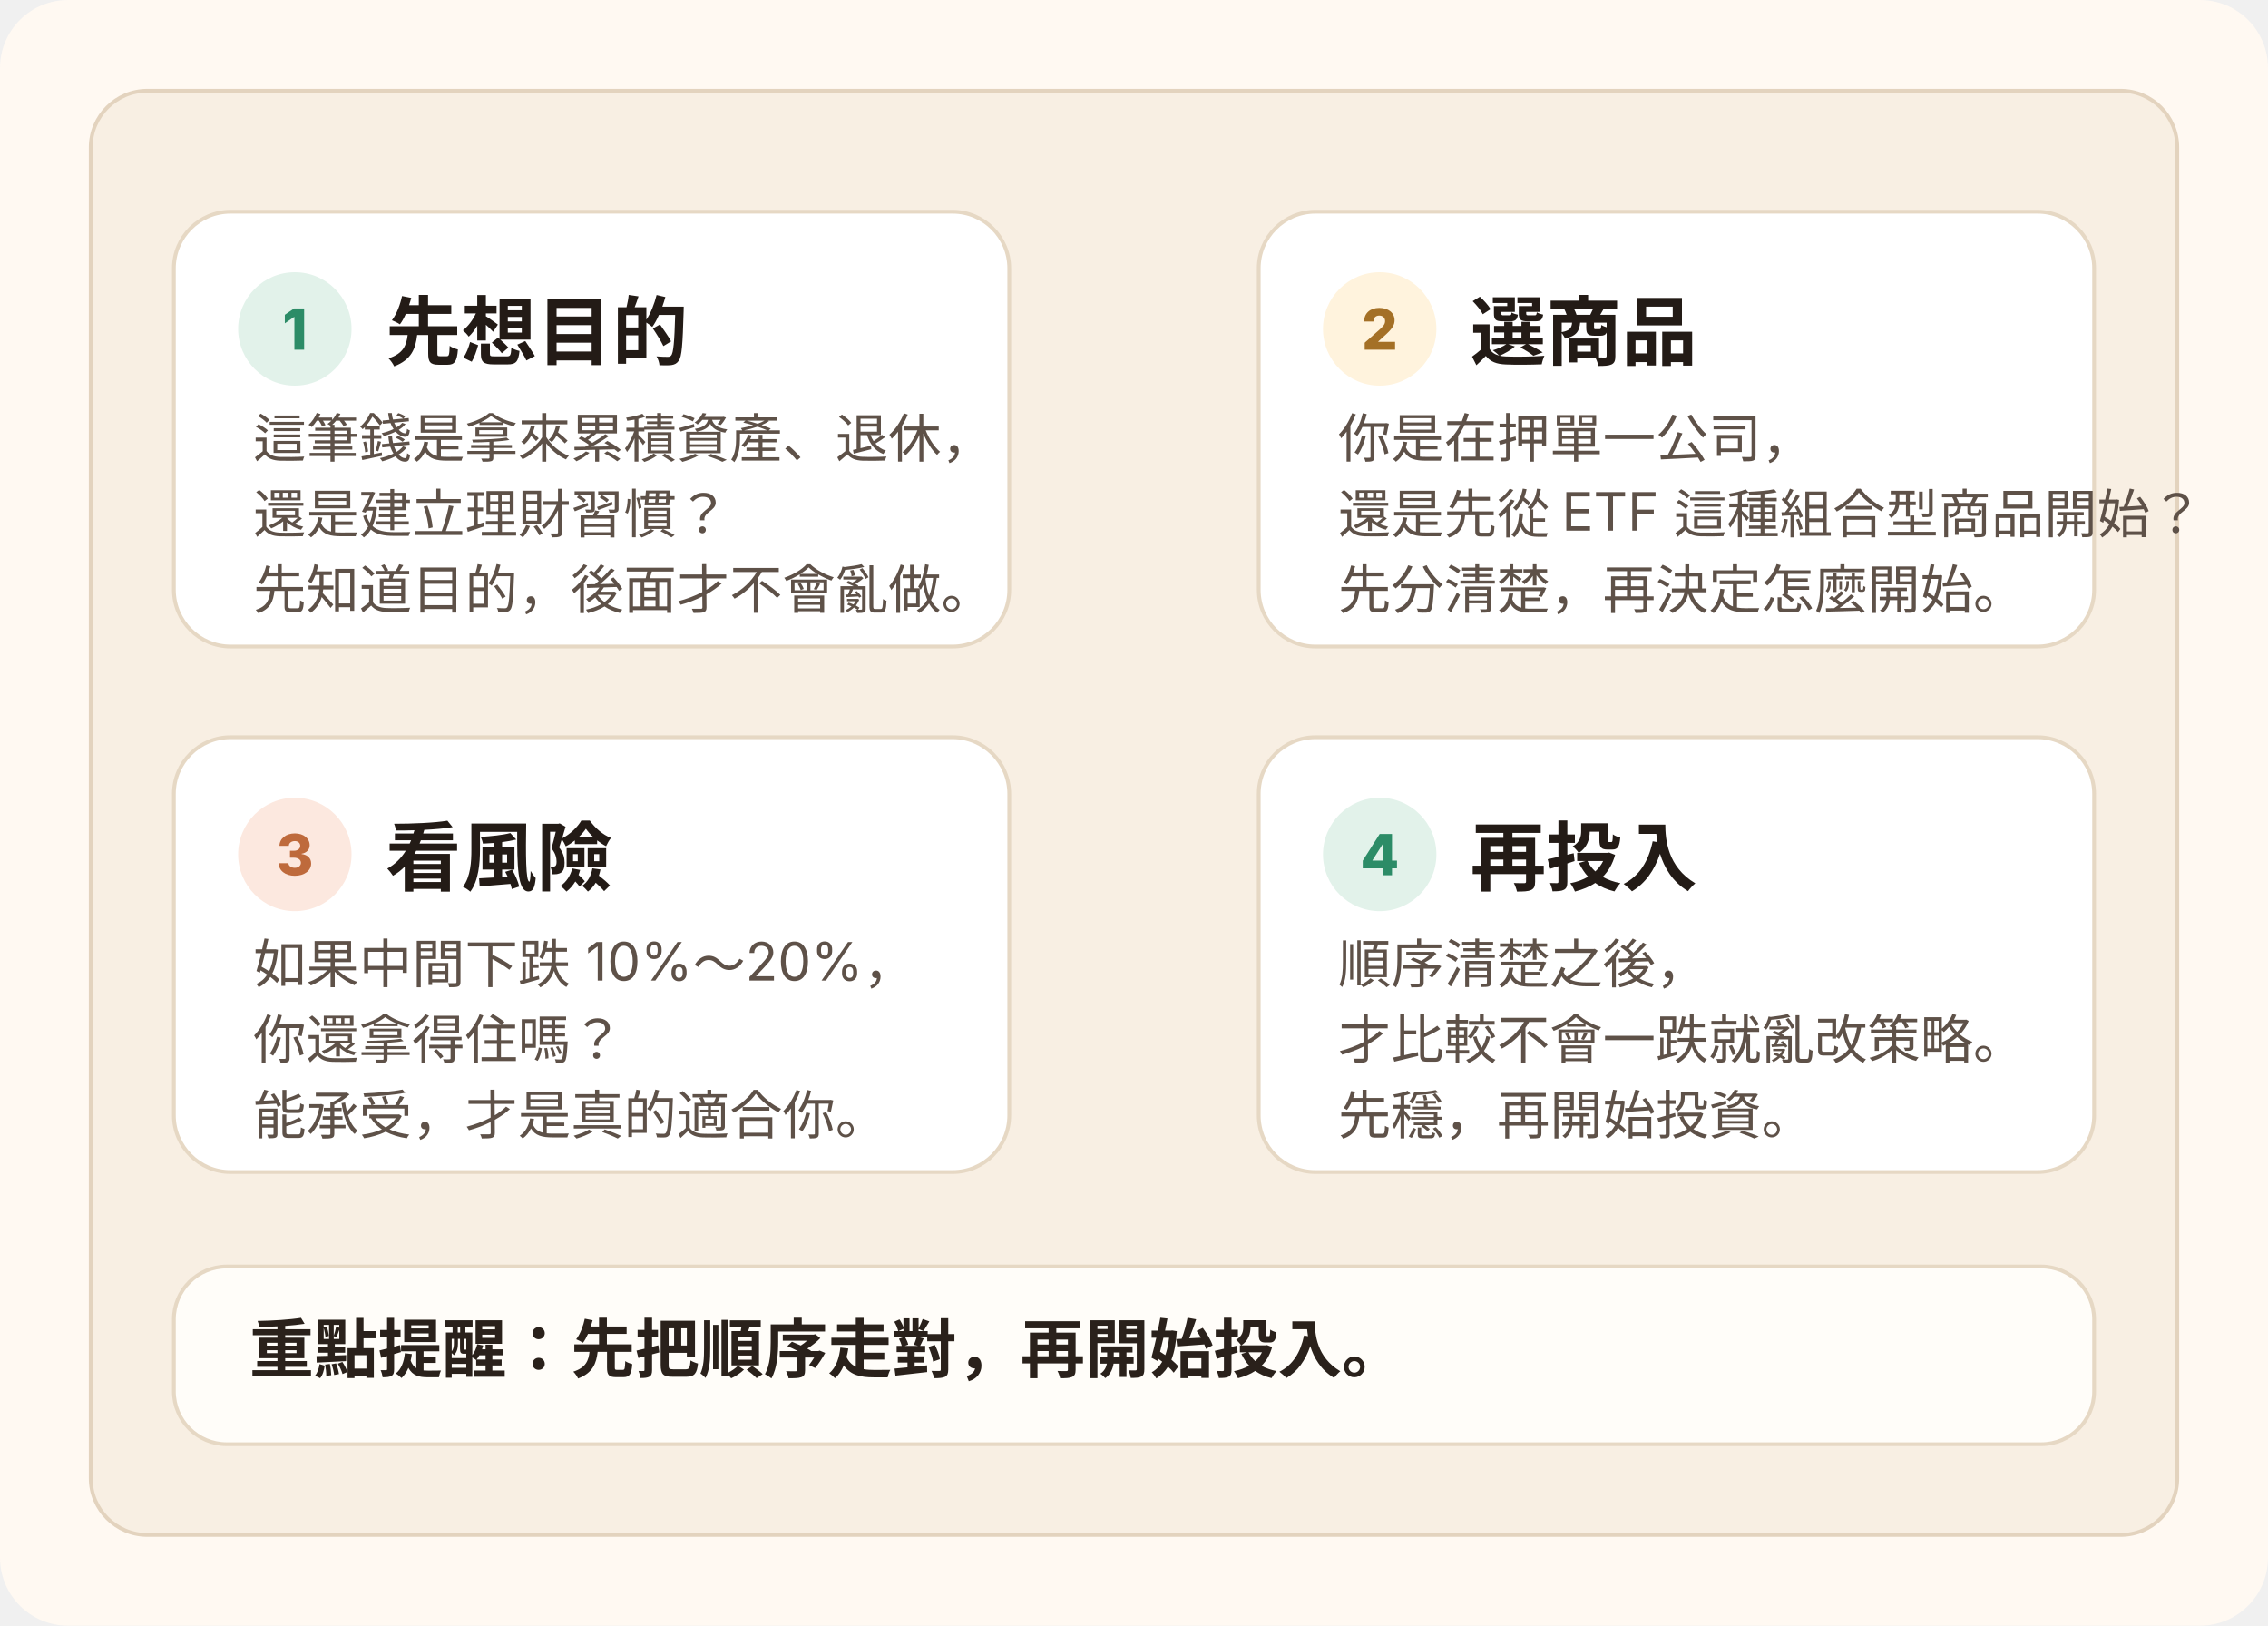
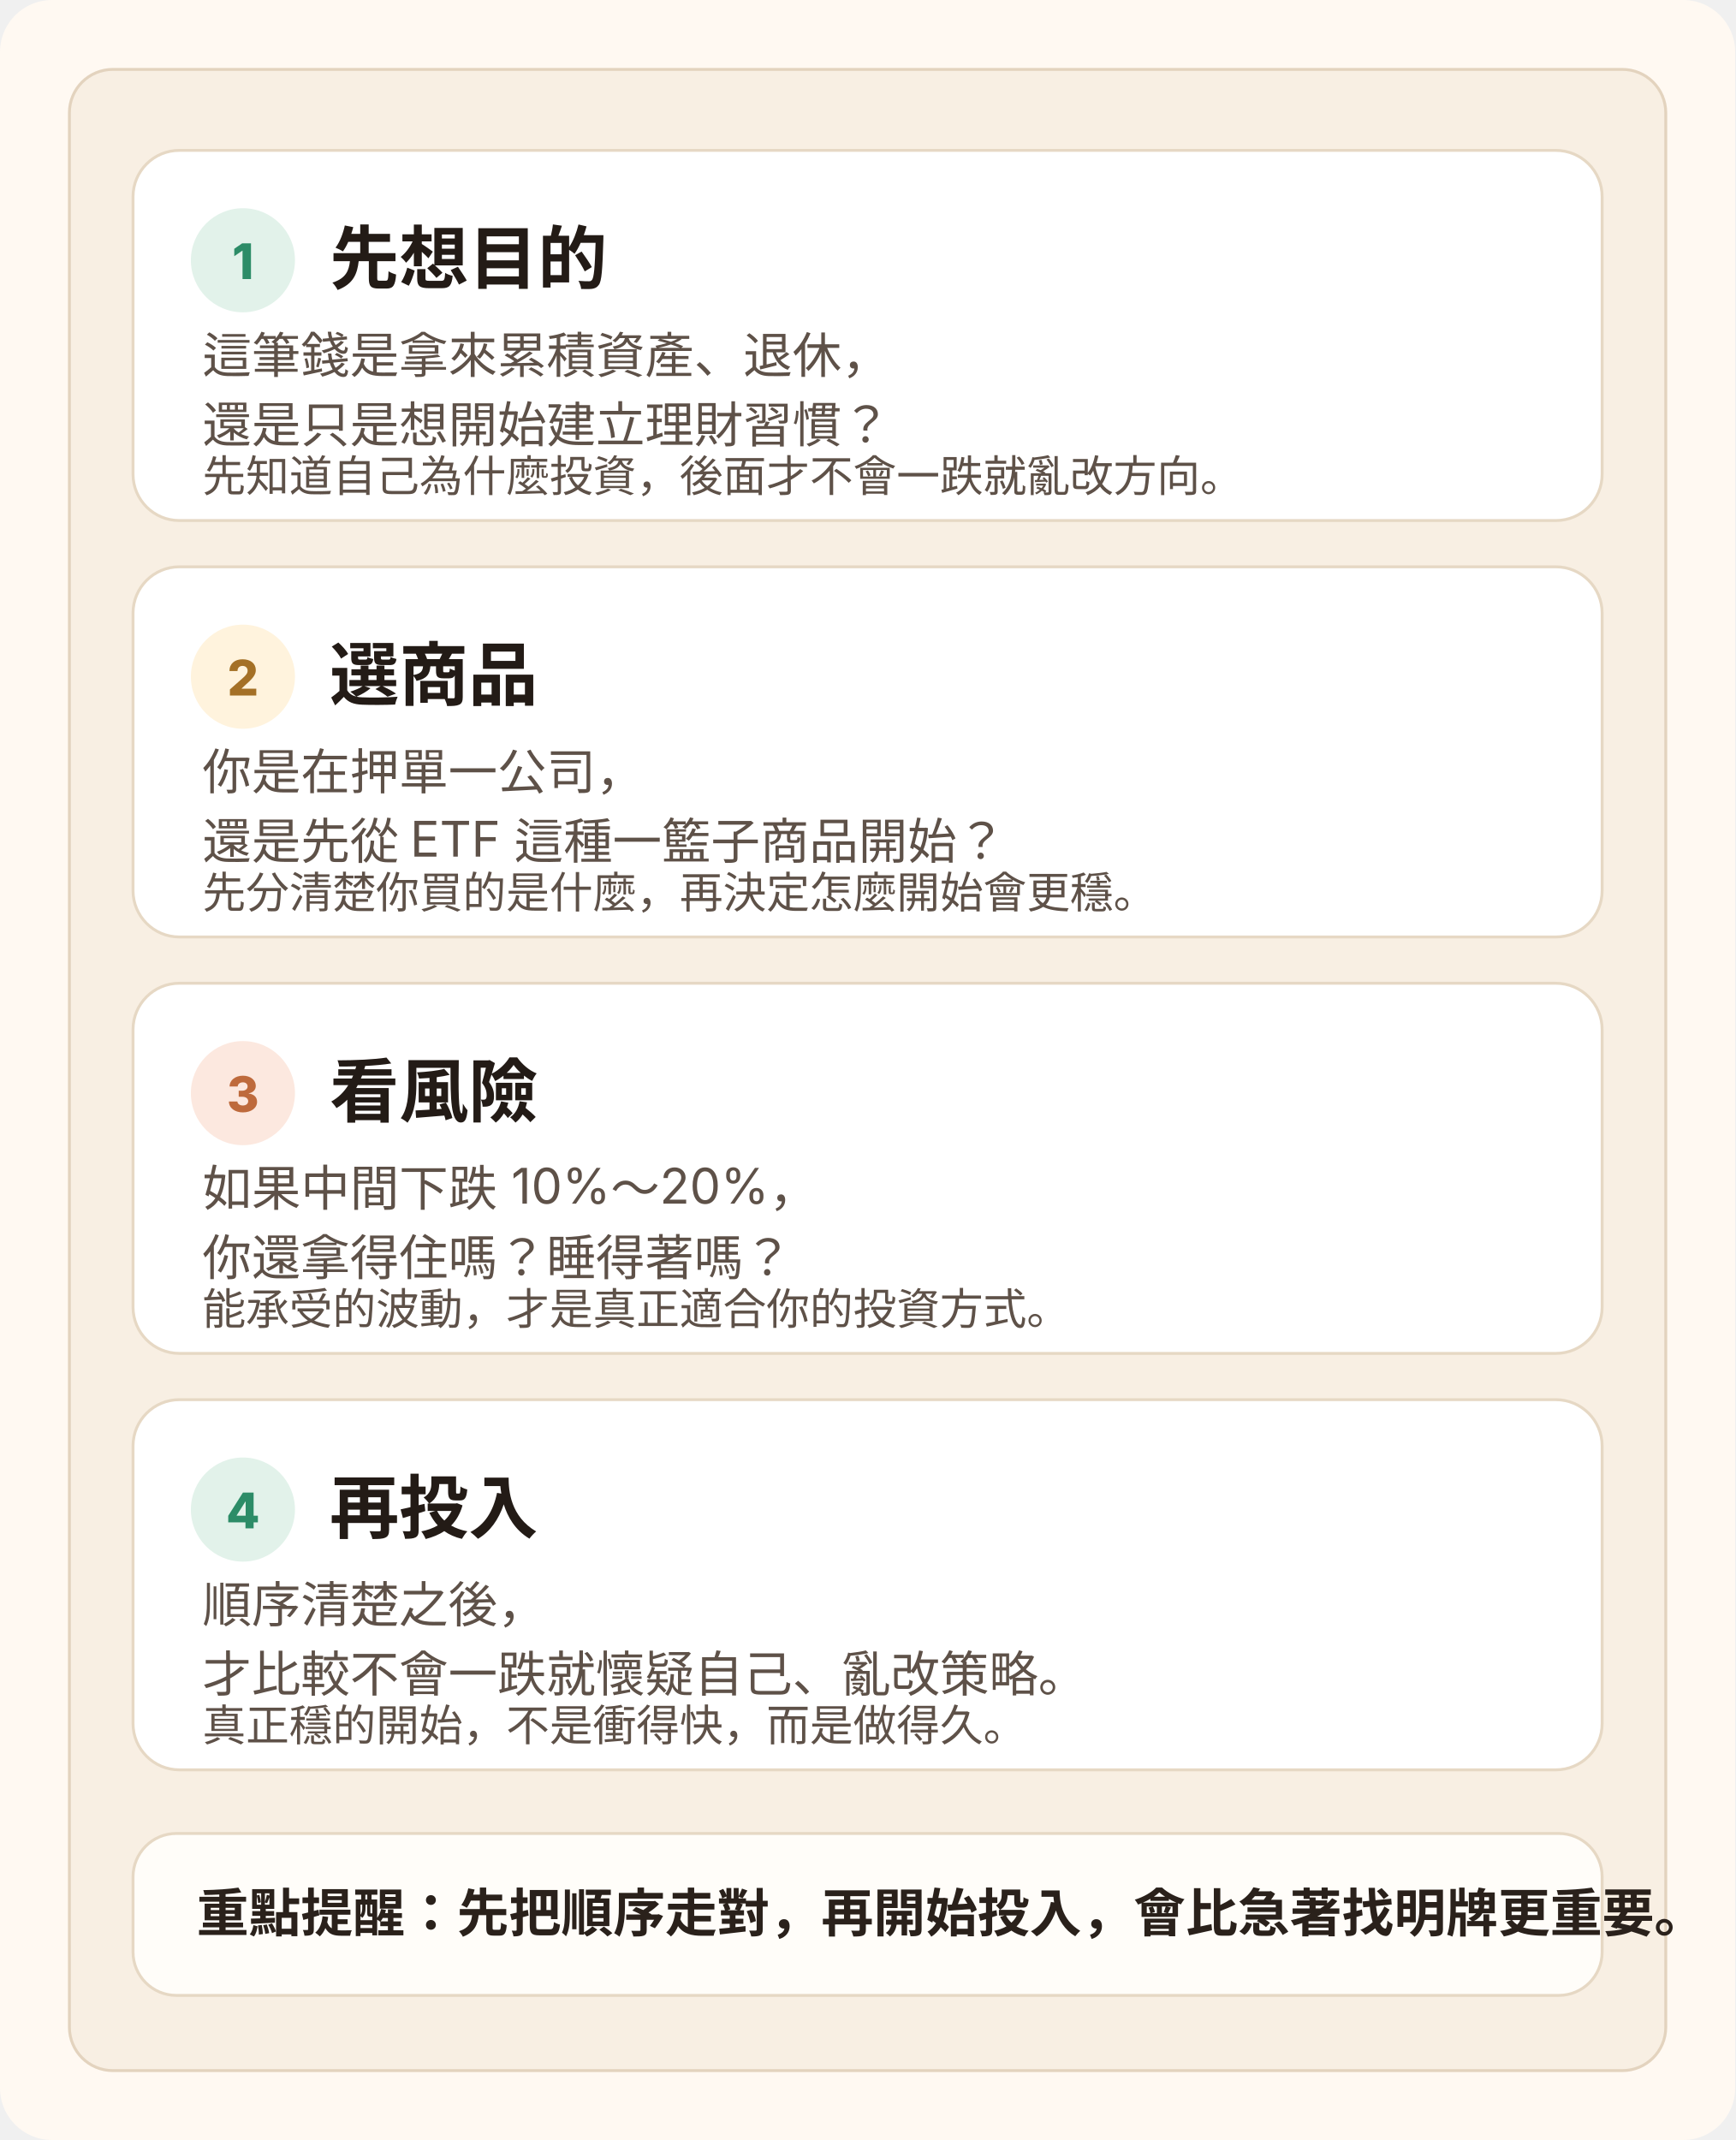
- <svg xmlns="http://www.w3.org/2000/svg" width="1200" height="860" viewBox="0 0 1200 860" fill="none" role="img" aria-labelledby="title desc">
-   <rect width="1200" height="860" rx="36" fill="#FFF9F2" />
-   <rect x="48" y="48" width="1104" height="764" rx="30" fill="#F8EFE3" stroke="#E3D3BE" stroke-width="2" />
-   <g transform="translate(92 112)">
-     <rect width="442" height="230" rx="30" fill="#FFFFFF" stroke="#E6D8C4" stroke-width="2" />
-     <circle cx="64" cy="62" r="30" fill="#E2F2EA" />
-     <text x="64" y="73" text-anchor="middle" fill="#2C8C67" font-size="30" font-weight="800" font-family="Inter, Noto Sans TC, sans-serif">1</text>
-     <text x="112" y="78" fill="#231B16" font-size="40" font-weight="800" font-family="Inter, Noto Sans TC, sans-serif">先想目的</text>
-     <text x="42" y="130" fill="#5E5148" font-size="28" font-family="Inter, Noto Sans TC, sans-serif">這筆錢是拿來累積資產、退休，</text>
-     <text x="42" y="170" fill="#5E5148" font-size="28" font-family="Inter, Noto Sans TC, sans-serif">還是建立理財習慣？</text>
-     <text x="42" y="210" fill="#5E5148" font-size="28" font-family="Inter, Noto Sans TC, sans-serif">先知道目的，後面才不會亂做。</text>
+ <svg xmlns="http://www.w3.org/2000/svg" width="1200" height="1480" viewBox="0 0 1200 1480" fill="none" role="img" aria-labelledby="title desc">
+   <rect width="1200" height="1480" rx="36" fill="#FFF9F2" />
+   <rect x="48" y="48" width="1104" height="1384" rx="30" fill="#F8EFE3" stroke="#E3D3BE" stroke-width="2" />
+   <g transform="translate(92 104)">
+     <rect width="1016" height="256" rx="32" fill="#FFFFFF" stroke="#E6D8C4" stroke-width="2" />
+     <circle cx="76" cy="76" r="36" fill="#E2F2EA" />
+     <text x="76" y="89" text-anchor="middle" fill="#2C8C67" font-size="34" font-weight="800" font-family="Inter, Noto Sans TC, sans-serif">1</text>
+     <text x="136" y="92" fill="#231B16" font-size="48" font-weight="800" font-family="Inter, Noto Sans TC, sans-serif">先想目的</text>
+     <text x="48" y="154" fill="#5E5148" font-size="34" font-family="Inter, Noto Sans TC, sans-serif">這筆錢是拿來累積資產、退休，</text>
+     <text x="48" y="202" fill="#5E5148" font-size="34" font-family="Inter, Noto Sans TC, sans-serif">還是只是想開始建立理財習慣？</text>
+     <text x="48" y="236" fill="#5E5148" font-size="30" font-family="Inter, Noto Sans TC, sans-serif">先知道自己為什麼投資，後面才不會一跌就亂改方向。</text>
  </g>
-   <g transform="translate(666 112)">
-     <rect width="442" height="230" rx="30" fill="#FFFFFF" stroke="#E6D8C4" stroke-width="2" />
-     <circle cx="64" cy="62" r="30" fill="#FFF3DD" />
-     <text x="64" y="73" text-anchor="middle" fill="#A47026" font-size="30" font-weight="800" font-family="Inter, Noto Sans TC, sans-serif">2</text>
-     <text x="112" y="78" fill="#231B16" font-size="40" font-weight="800" font-family="Inter, Noto Sans TC, sans-serif">選商品</text>
-     <text x="42" y="130" fill="#5E5148" font-size="28" font-family="Inter, Noto Sans TC, sans-serif">你是在押單一公司，</text>
-     <text x="42" y="170" fill="#5E5148" font-size="28" font-family="Inter, Noto Sans TC, sans-serif">還是先從 ETF 這種組合型商品開始？</text>
-     <text x="42" y="210" fill="#5E5148" font-size="28" font-family="Inter, Noto Sans TC, sans-serif">先分清楚，再決定怎麼開始。</text>
+   <g transform="translate(92 392)">
+     <rect width="1016" height="256" rx="32" fill="#FFFFFF" stroke="#E6D8C4" stroke-width="2" />
+     <circle cx="76" cy="76" r="36" fill="#FFF3DD" />
+     <text x="76" y="89" text-anchor="middle" fill="#A47026" font-size="34" font-weight="800" font-family="Inter, Noto Sans TC, sans-serif">2</text>
+     <text x="136" y="92" fill="#231B16" font-size="48" font-weight="800" font-family="Inter, Noto Sans TC, sans-serif">選商品</text>
+     <text x="48" y="154" fill="#5E5148" font-size="34" font-family="Inter, Noto Sans TC, sans-serif">你是在押單一公司，</text>
+     <text x="48" y="202" fill="#5E5148" font-size="34" font-family="Inter, Noto Sans TC, sans-serif">還是先從 ETF 這種一籃子商品開始？</text>
+     <text x="48" y="236" fill="#5E5148" font-size="30" font-family="Inter, Noto Sans TC, sans-serif">先分清楚你買的是什麼，再決定怎麼開始會更穩。</text>
  </g>
-   <g transform="translate(92 390)">
-     <rect width="442" height="230" rx="30" fill="#FFFFFF" stroke="#E6D8C4" stroke-width="2" />
-     <circle cx="64" cy="62" r="30" fill="#FCE8DF" />
-     <text x="64" y="73" text-anchor="middle" fill="#BE6A3C" font-size="30" font-weight="800" font-family="Inter, Noto Sans TC, sans-serif">3</text>
-     <text x="112" y="78" fill="#231B16" font-size="40" font-weight="800" font-family="Inter, Noto Sans TC, sans-serif">看風險</text>
-     <text x="42" y="130" fill="#5E5148" font-size="28" font-family="Inter, Noto Sans TC, sans-serif">如果中間下跌 10%～20%，</text>
-     <text x="42" y="170" fill="#5E5148" font-size="28" font-family="Inter, Noto Sans TC, sans-serif">你還拿得住嗎？</text>
-     <text x="42" y="210" fill="#5E5148" font-size="28" font-family="Inter, Noto Sans TC, sans-serif">能承受，才是真的適合你。</text>
+   <g transform="translate(92 680)">
+     <rect width="1016" height="256" rx="32" fill="#FFFFFF" stroke="#E6D8C4" stroke-width="2" />
+     <circle cx="76" cy="76" r="36" fill="#FCE8DF" />
+     <text x="76" y="89" text-anchor="middle" fill="#BE6A3C" font-size="34" font-weight="800" font-family="Inter, Noto Sans TC, sans-serif">3</text>
+     <text x="136" y="92" fill="#231B16" font-size="48" font-weight="800" font-family="Inter, Noto Sans TC, sans-serif">看風險</text>
+     <text x="48" y="154" fill="#5E5148" font-size="34" font-family="Inter, Noto Sans TC, sans-serif">如果中間下跌 10%～20%，</text>
+     <text x="48" y="202" fill="#5E5148" font-size="34" font-family="Inter, Noto Sans TC, sans-serif">你還拿得住嗎？睡得著嗎？</text>
+     <text x="48" y="236" fill="#5E5148" font-size="30" font-family="Inter, Noto Sans TC, sans-serif">能承受的波動，才是真正適合你的投資方式。</text>
  </g>
-   <g transform="translate(666 390)">
-     <rect width="442" height="230" rx="30" fill="#FFFFFF" stroke="#E6D8C4" stroke-width="2" />
-     <circle cx="64" cy="62" r="30" fill="#E2F2EA" />
-     <text x="64" y="73" text-anchor="middle" fill="#2C8C67" font-size="30" font-weight="800" font-family="Inter, Noto Sans TC, sans-serif">4</text>
-     <text x="112" y="78" fill="#231B16" font-size="40" font-weight="800" font-family="Inter, Noto Sans TC, sans-serif">再投入</text>
-     <text x="42" y="130" fill="#5E5148" font-size="28" font-family="Inter, Noto Sans TC, sans-serif">順序清楚之後，</text>
-     <text x="42" y="170" fill="#5E5148" font-size="28" font-family="Inter, Noto Sans TC, sans-serif">才比較不會一跌就亂改策略。</text>
-     <text x="42" y="210" fill="#5E5148" font-size="28" font-family="Inter, Noto Sans TC, sans-serif">先穩，再開始投資。</text>
+   <g transform="translate(92 968)">
+     <rect width="1016" height="256" rx="32" fill="#FFFFFF" stroke="#E6D8C4" stroke-width="2" />
+     <circle cx="76" cy="76" r="36" fill="#E2F2EA" />
+     <text x="76" y="89" text-anchor="middle" fill="#2C8C67" font-size="34" font-weight="800" font-family="Inter, Noto Sans TC, sans-serif">4</text>
+     <text x="136" y="92" fill="#231B16" font-size="48" font-weight="800" font-family="Inter, Noto Sans TC, sans-serif">再投入</text>
+     <text x="48" y="154" fill="#5E5148" font-size="34" font-family="Inter, Noto Sans TC, sans-serif">順序清楚之後，</text>
+     <text x="48" y="202" fill="#5E5148" font-size="34" font-family="Inter, Noto Sans TC, sans-serif">才比較不會一跌就懷疑自己、亂改策略。</text>
+     <text x="48" y="236" fill="#5E5148" font-size="30" font-family="Inter, Noto Sans TC, sans-serif">真正穩的開始，不是衝得快，而是做得久。</text>
  </g>
-   <rect x="92" y="670" width="1016" height="94" rx="28" fill="#FFFDF9" stroke="#E6D8C4" stroke-width="2" />
-   <text x="132" y="726" fill="#2A211B" font-size="34" font-weight="800" font-family="Inter, Noto Sans TC, sans-serif">重點提醒：先把順序走對，再開始投入。</text>
+   <rect x="92" y="1268" width="1016" height="112" rx="30" fill="#FFFDF9" stroke="#E6D8C4" stroke-width="2" />
+   <text x="136" y="1336" fill="#2A211B" font-size="36" font-weight="800" font-family="Inter, Noto Sans TC, sans-serif">重點提醒：先把順序走對，再開始投入，會比急著找明牌更重要。</text>
</svg>
